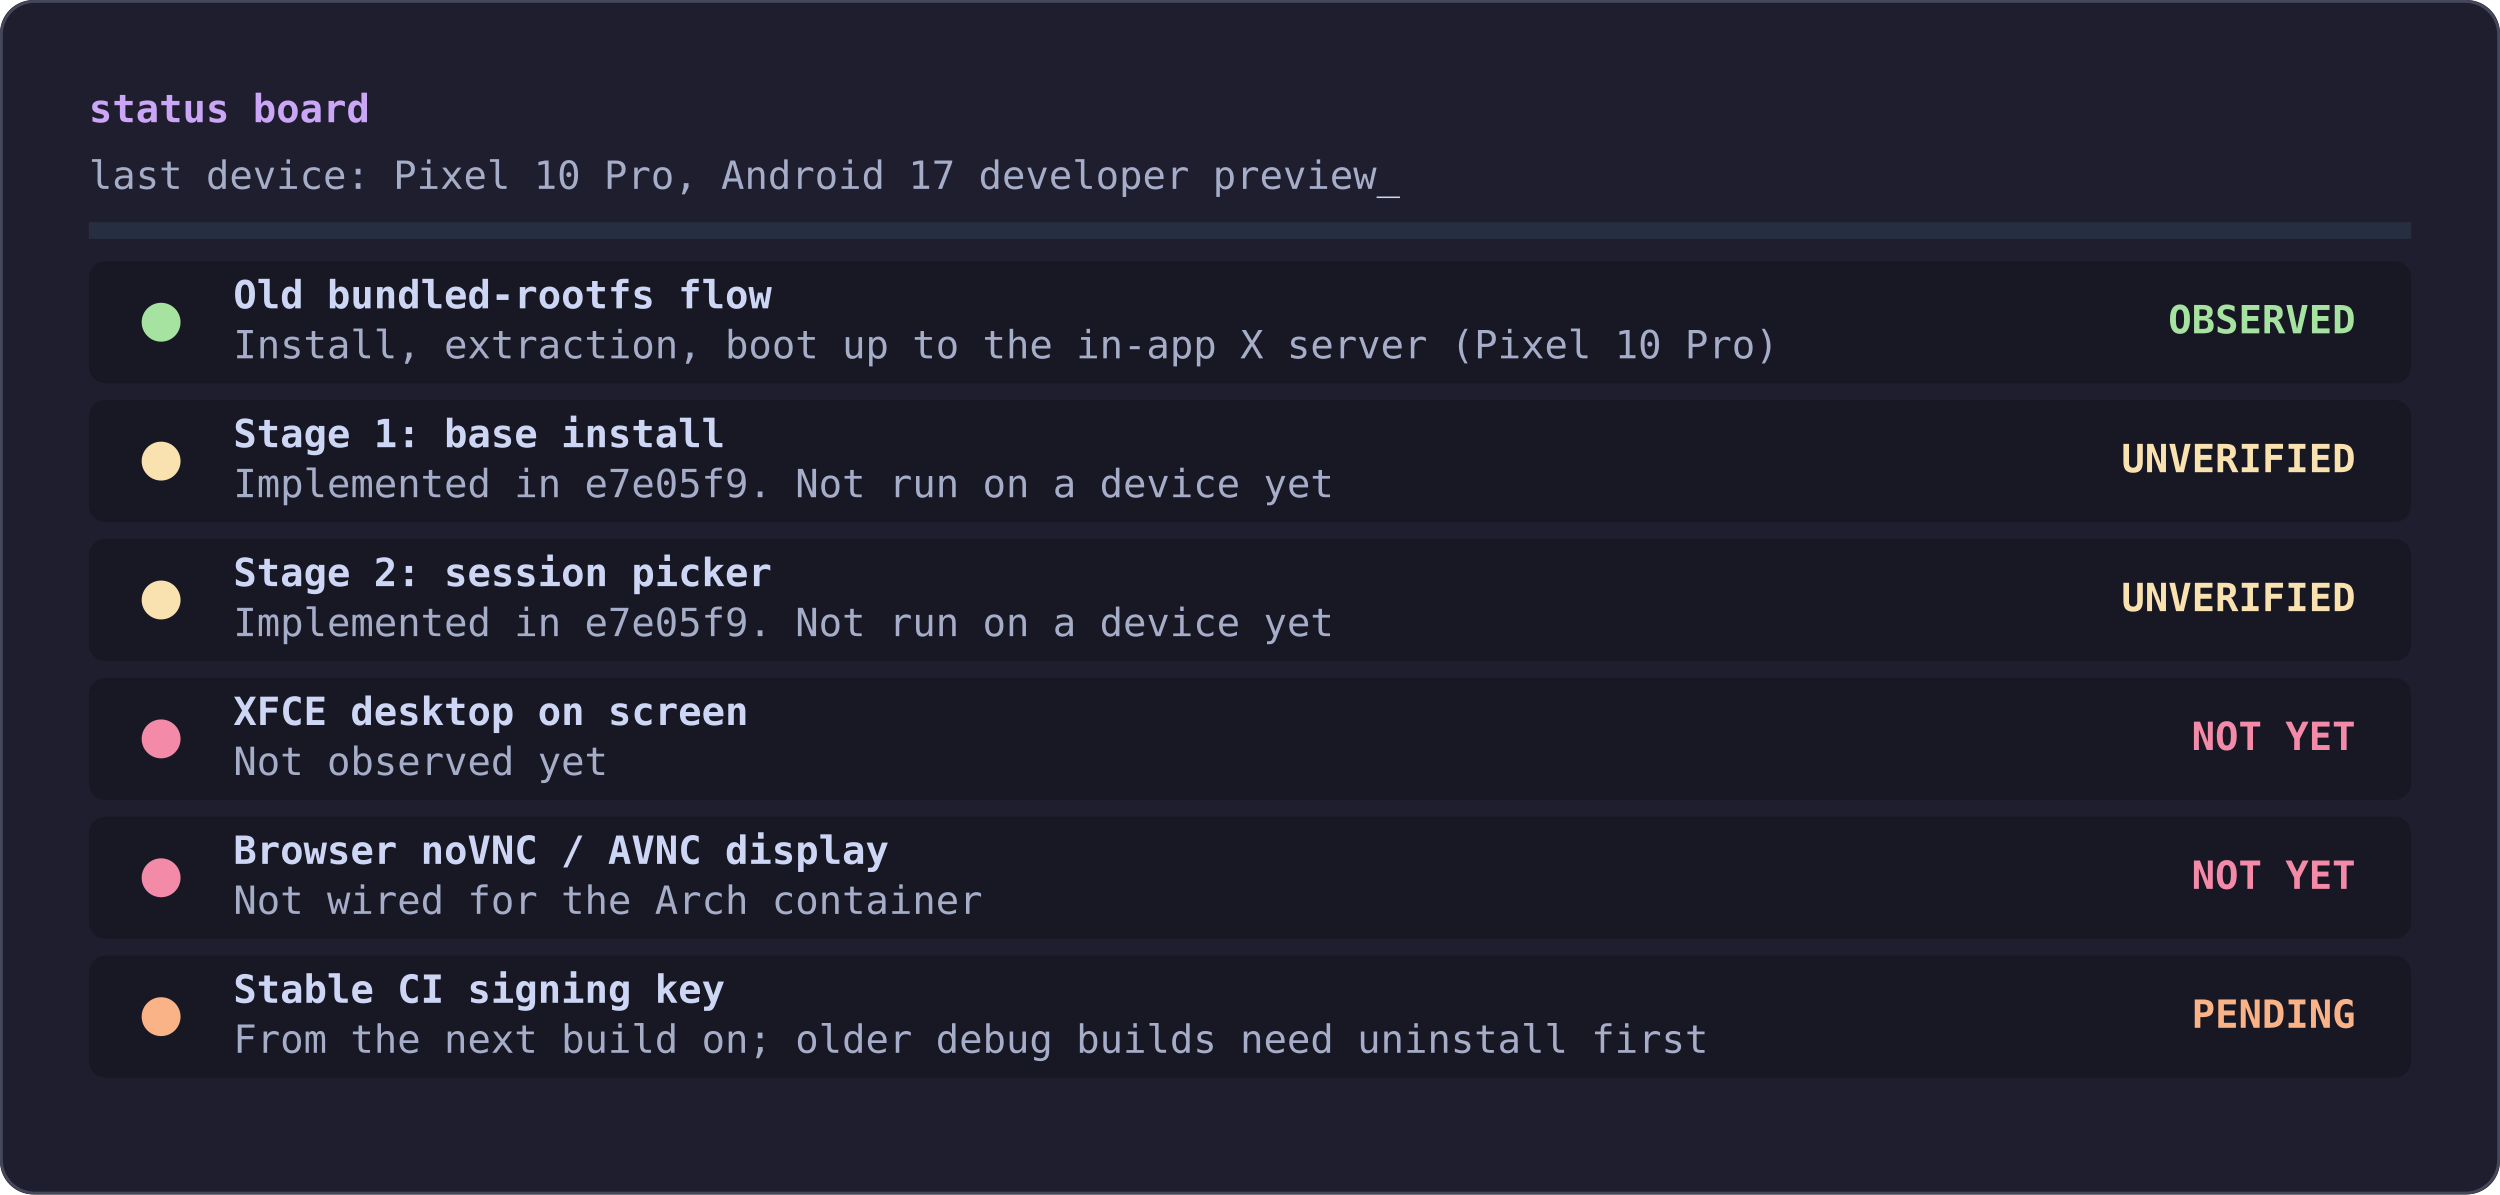
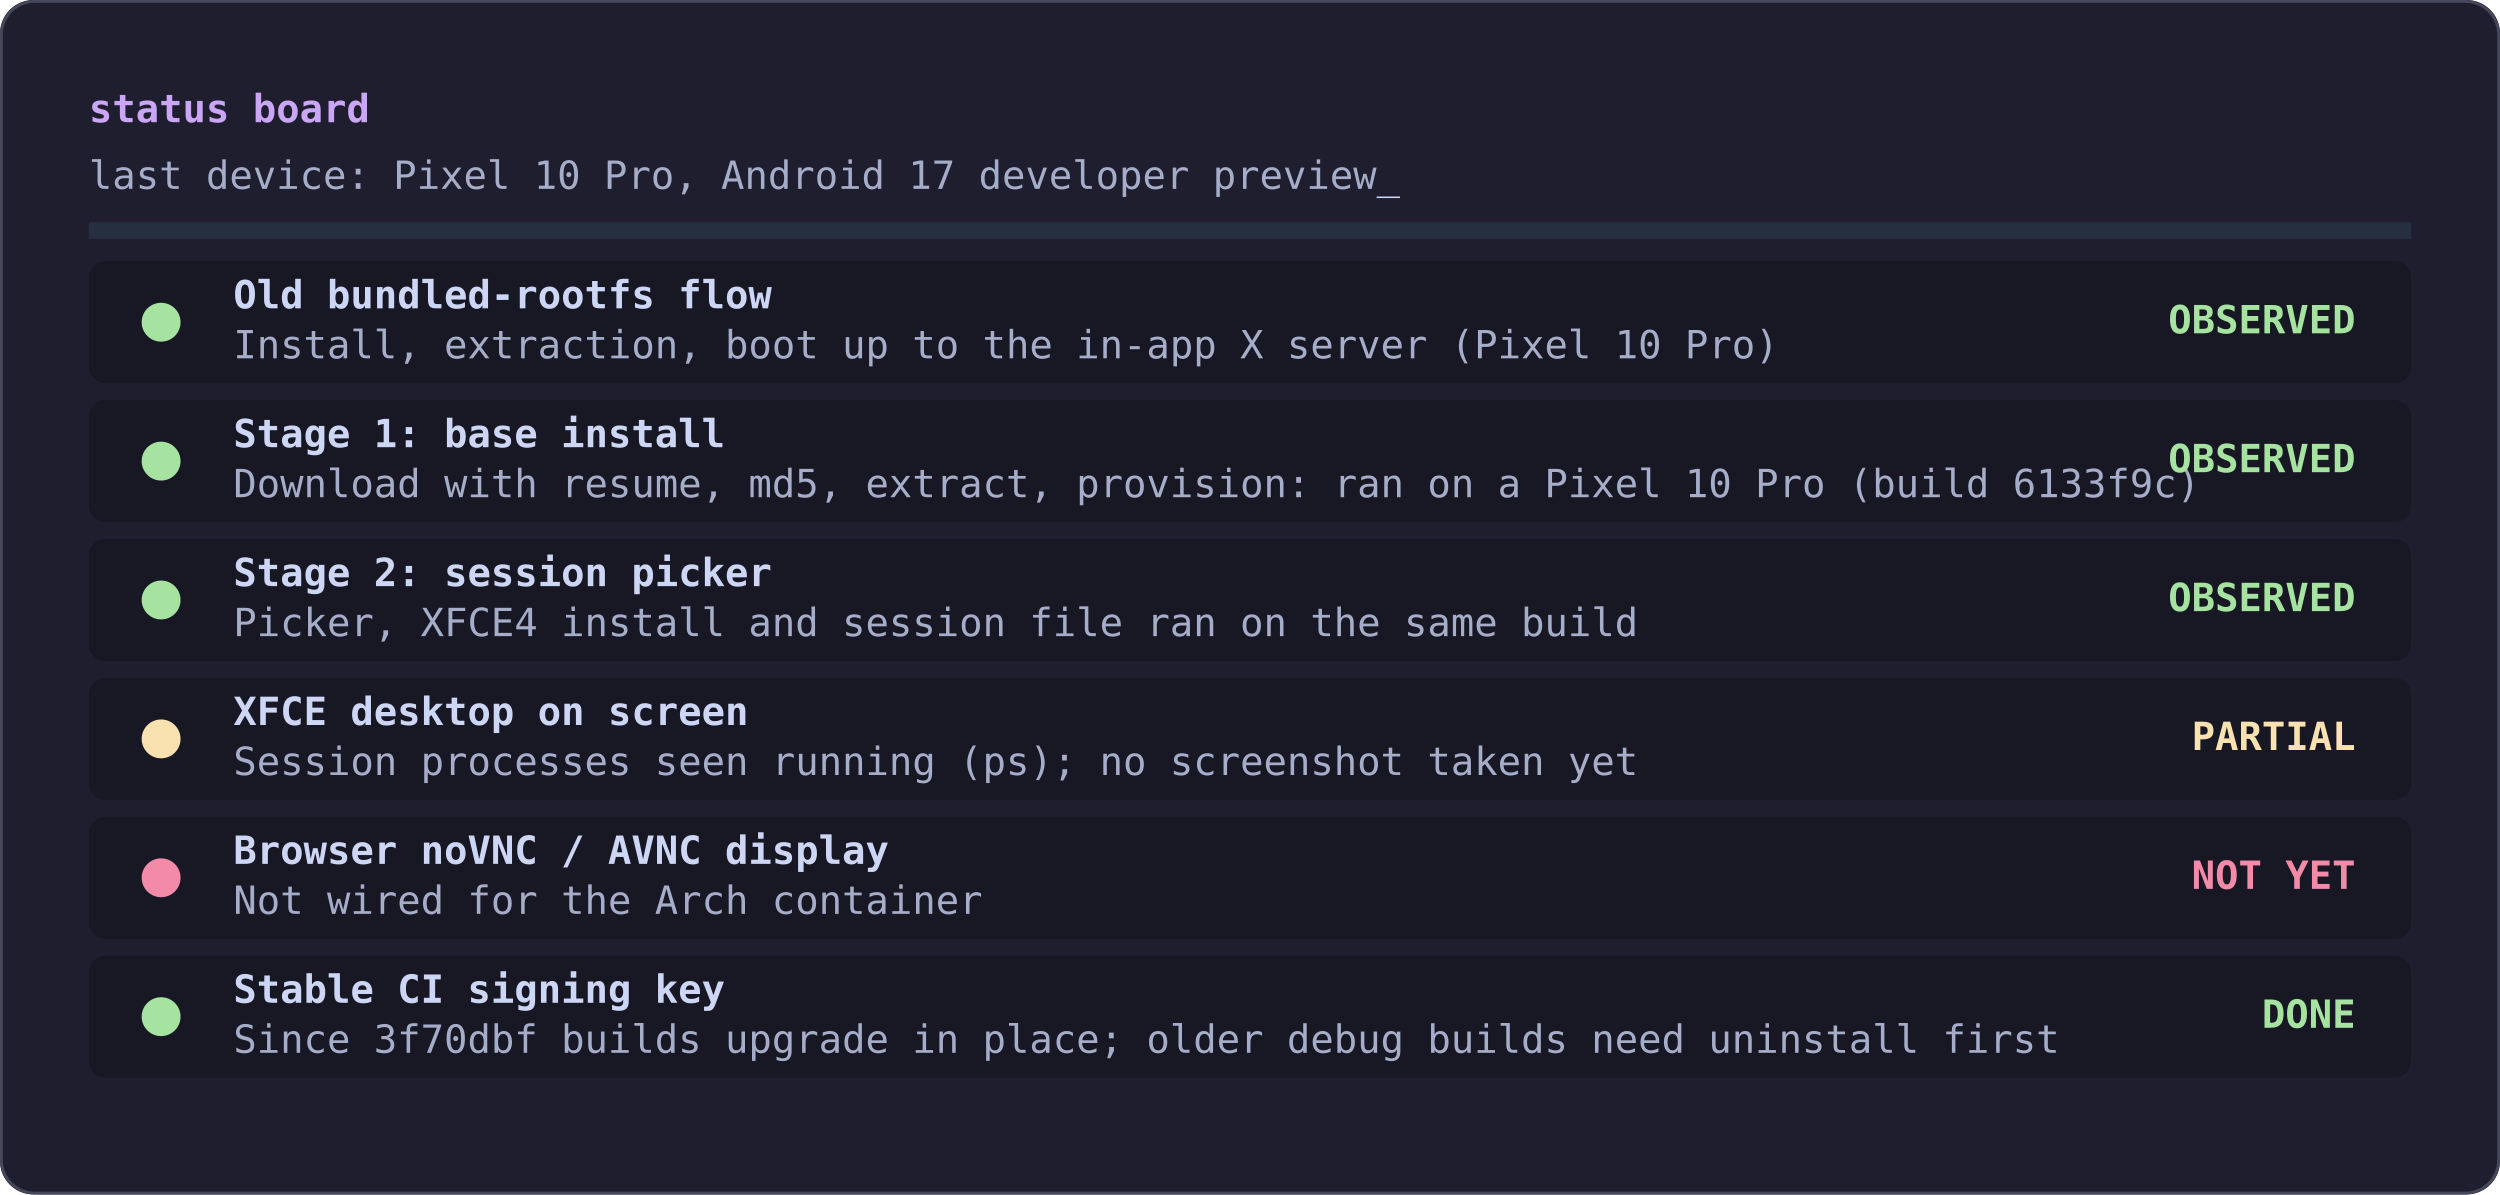
<svg xmlns="http://www.w3.org/2000/svg" viewBox="0 0 900 430" width="900" height="430" role="img" aria-labelledby="t d">
  <defs />
  <style>
text{font-family:ui-monospace, SFMono-Regular, Menlo, Consolas, monospace;}

text{font-size:14px}
@media (prefers-reduced-motion: no-preference){
.pl{animation:pl 1.8s ease-in-out infinite}
@keyframes pl{50%{opacity:.3}}
.sw{animation:sw 6s linear infinite}
@keyframes sw{from{transform:translateY(0)}to{transform:translateY(300px)}}
.cur{animation:bl 1s steps(1,end) infinite}
@keyframes bl{50%{opacity:0}}
}
@media (prefers-reduced-motion: reduce){*{animation:none !important}}
</style>
  <rect width="900" height="430" rx="12" fill="#1e1e2e" />
  <text x="32" y="44" fill="#cba6f7" font-size="18" font-weight="700">status board</text>
  <text x="32" y="68" fill="#a6adc8" font-size="13">last device: Pixel 10 Pro, Android 17 developer preview<tspan class="cur" fill="#cdd6f4"> _</tspan>
  </text>
  <rect class="sw" x="32" y="80" width="836" height="6" fill="#74c7ec" opacity=".10" />
  <rect x="32" y="94" width="836" height="44" rx="6" fill="#181825" />
  <circle class="" cx="58" cy="116" r="7" fill="#a6e3a1" />
  <text x="84" y="111" fill="#cdd6f4" font-weight="700">Old bundled-rootfs flow</text>
  <text x="84" y="129" fill="#a6adc8" font-size="12.5">Install, extraction, boot up to the in-app X server (Pixel 10 Pro)</text>
  <text x="848" y="120" text-anchor="end" fill="#a6e3a1" font-size="12.5" font-weight="700">OBSERVED</text>
  <rect x="32" y="144" width="836" height="44" rx="6" fill="#181825" />
-   <circle class="pl" cx="58" cy="166" r="7" fill="#f9e2af" />
+   <circle class="" cx="58" cy="166" r="7" fill="#a6e3a1" />
  <text x="84" y="161" fill="#cdd6f4" font-weight="700">Stage 1: base install</text>
-   <text x="84" y="179" fill="#a6adc8" font-size="12.5">Implemented in e7e05f9. Not run on a device yet</text>
-   <text x="848" y="170" text-anchor="end" fill="#f9e2af" font-size="12.5" font-weight="700">UNVERIFIED</text>
+   <text x="84" y="179" fill="#a6adc8" font-size="12.5">Download with resume, md5, extract, provision: ran on a Pixel 10 Pro (build 6133f9c)</text>
+   <text x="848" y="170" text-anchor="end" fill="#a6e3a1" font-size="12.5" font-weight="700">OBSERVED</text>
  <rect x="32" y="194" width="836" height="44" rx="6" fill="#181825" />
-   <circle class="pl" cx="58" cy="216" r="7" fill="#f9e2af" />
+   <circle class="" cx="58" cy="216" r="7" fill="#a6e3a1" />
  <text x="84" y="211" fill="#cdd6f4" font-weight="700">Stage 2: session picker</text>
-   <text x="84" y="229" fill="#a6adc8" font-size="12.5">Implemented in e7e05f9. Not run on a device yet</text>
-   <text x="848" y="220" text-anchor="end" fill="#f9e2af" font-size="12.5" font-weight="700">UNVERIFIED</text>
+   <text x="84" y="229" fill="#a6adc8" font-size="12.5">Picker, XFCE4 install and session file ran on the same build</text>
+   <text x="848" y="220" text-anchor="end" fill="#a6e3a1" font-size="12.5" font-weight="700">OBSERVED</text>
  <rect x="32" y="244" width="836" height="44" rx="6" fill="#181825" />
-   <circle class="" cx="58" cy="266" r="7" fill="#f38ba8" />
+   <circle class="pl" cx="58" cy="266" r="7" fill="#f9e2af" />
  <text x="84" y="261" fill="#cdd6f4" font-weight="700">XFCE desktop on screen</text>
-   <text x="84" y="279" fill="#a6adc8" font-size="12.5">Not observed yet</text>
-   <text x="848" y="270" text-anchor="end" fill="#f38ba8" font-size="12.5" font-weight="700">NOT YET</text>
+   <text x="84" y="279" fill="#a6adc8" font-size="12.5">Session processes seen running (ps); no screenshot taken yet</text>
+   <text x="848" y="270" text-anchor="end" fill="#f9e2af" font-size="12.5" font-weight="700">PARTIAL</text>
  <rect x="32" y="294" width="836" height="44" rx="6" fill="#181825" />
  <circle class="" cx="58" cy="316" r="7" fill="#f38ba8" />
  <text x="84" y="311" fill="#cdd6f4" font-weight="700">Browser noVNC / AVNC display</text>
  <text x="84" y="329" fill="#a6adc8" font-size="12.5">Not wired for the Arch container</text>
  <text x="848" y="320" text-anchor="end" fill="#f38ba8" font-size="12.5" font-weight="700">NOT YET</text>
  <rect x="32" y="344" width="836" height="44" rx="6" fill="#181825" />
-   <circle class="pl" cx="58" cy="366" r="7" fill="#fab387" />
+   <circle class="" cx="58" cy="366" r="7" fill="#a6e3a1" />
  <text x="84" y="361" fill="#cdd6f4" font-weight="700">Stable CI signing key</text>
-   <text x="84" y="379" fill="#a6adc8" font-size="12.5">From the next build on; older debug builds need uninstall first</text>
-   <text x="848" y="370" text-anchor="end" fill="#fab387" font-size="12.5" font-weight="700">PENDING</text>
+   <text x="84" y="379" fill="#a6adc8" font-size="12.5">Since 3f70dbf builds upgrade in place; older debug builds need uninstall first</text>
+   <text x="848" y="370" text-anchor="end" fill="#a6e3a1" font-size="12.5" font-weight="700">DONE</text>
  <rect x=".5" y=".5" width="899" height="429" rx="12" fill="none" stroke="#45475a" />
</svg>
